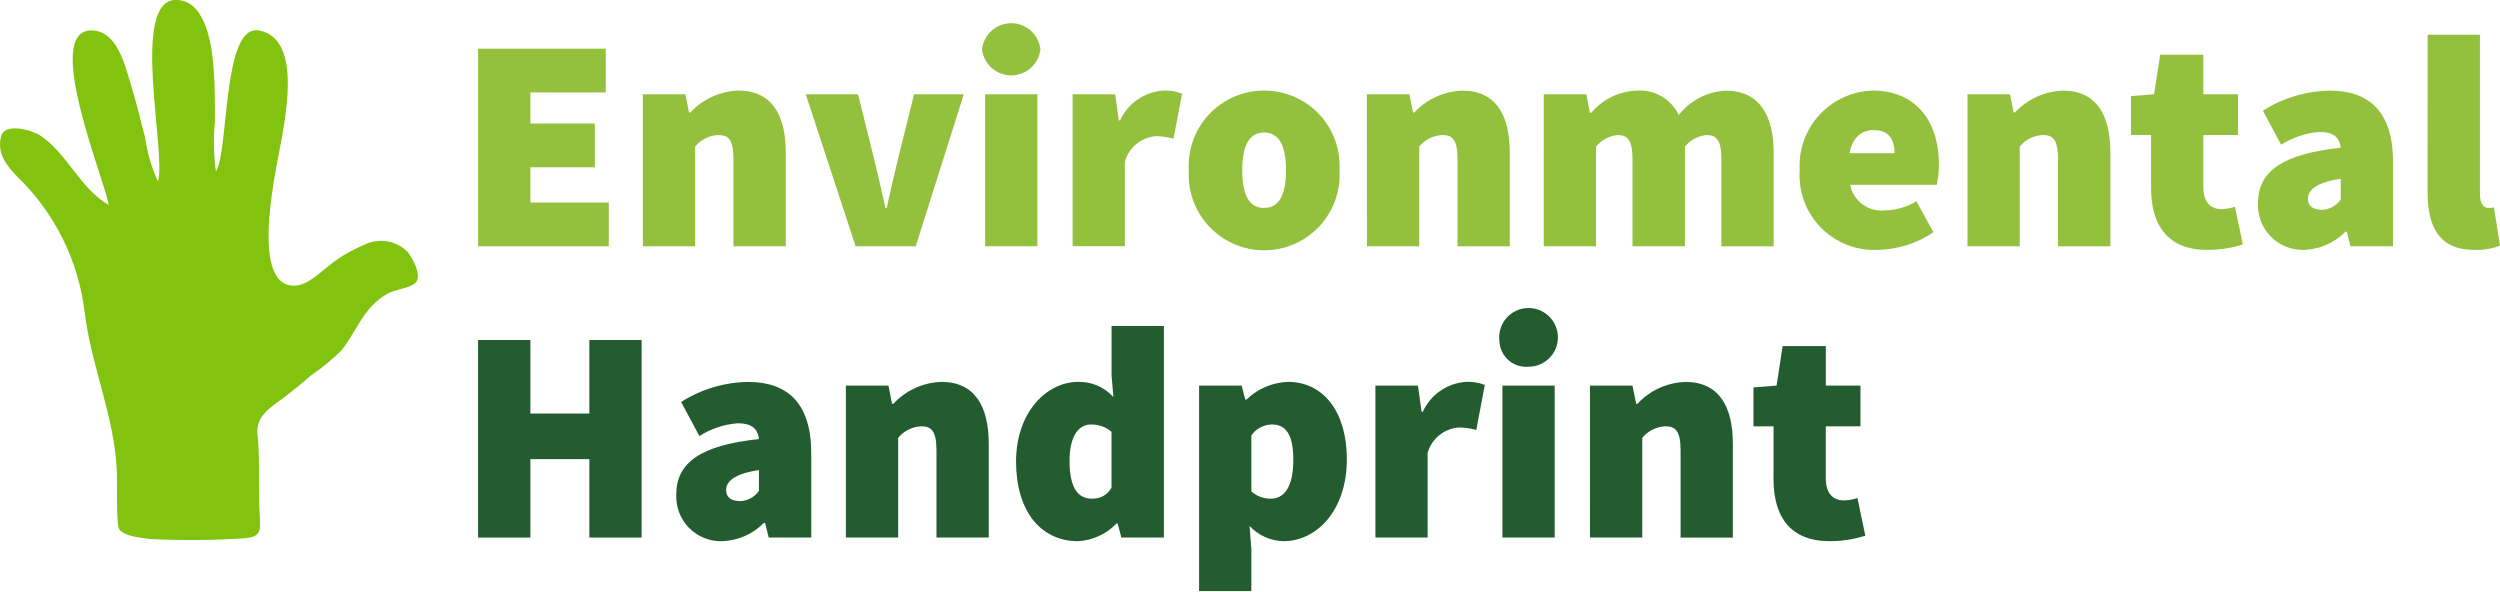
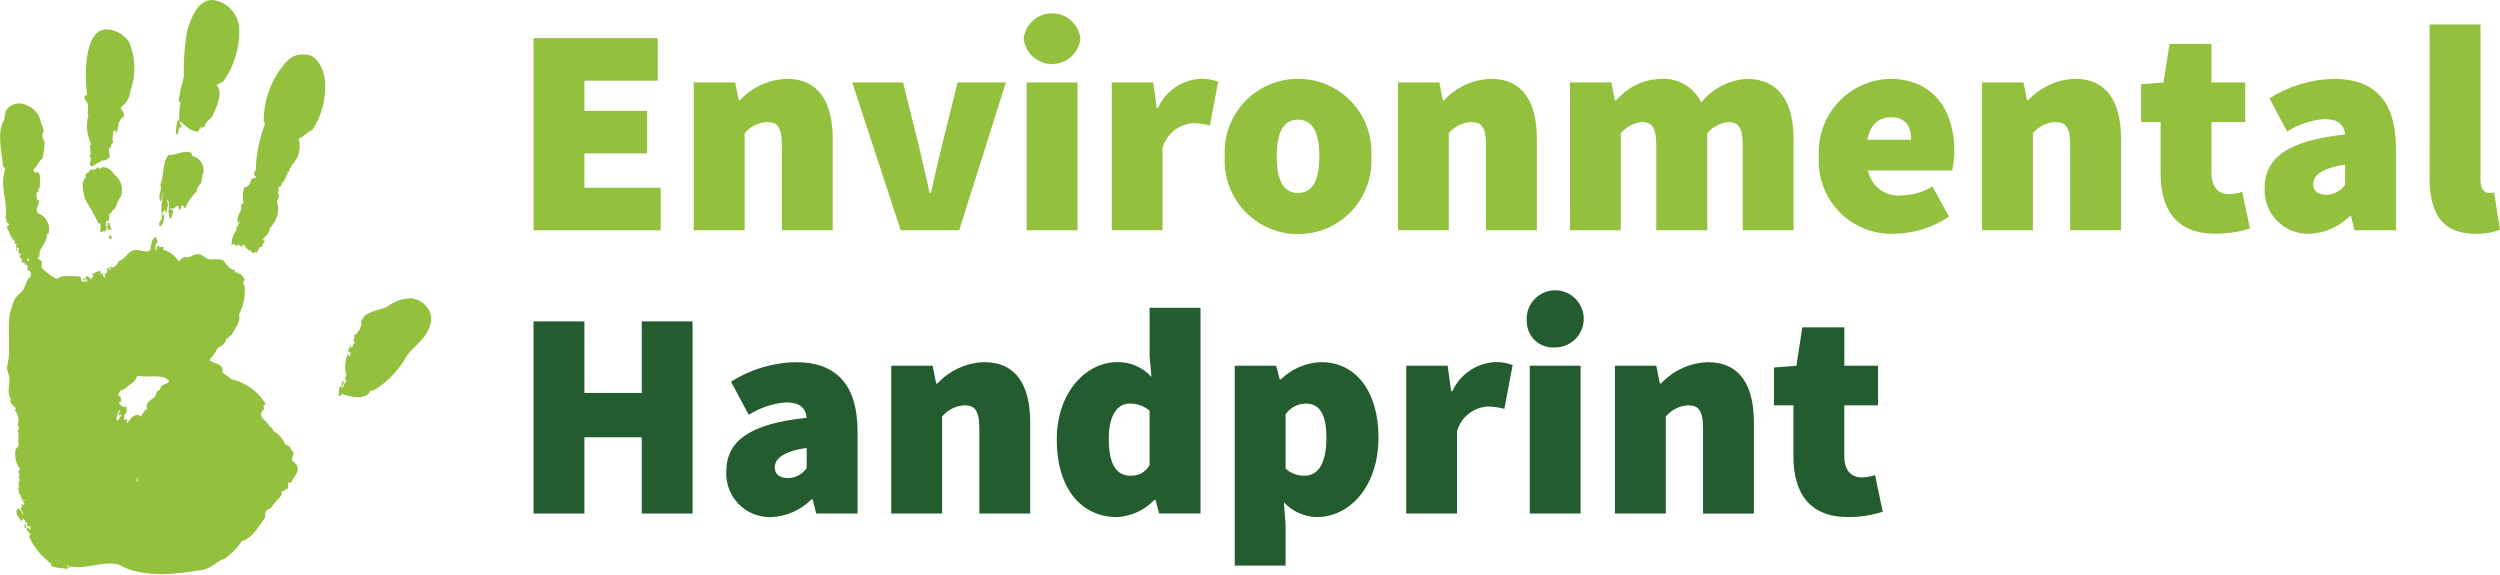
- <svg xmlns="http://www.w3.org/2000/svg" id="Layer_1" data-name="Layer 1" width="197.396" height="46.67" viewBox="0 0 197.396 46.67">
+ <svg xmlns="http://www.w3.org/2000/svg" id="Layer_1" data-name="Layer 1" width="202.962" height="46.625" viewBox="0 0 202.962 46.625">
  <defs>
-     <style>.cls-1{fill:#82c30f;}.cls-2{fill:#93c13e;}.cls-3{fill:#235d2f;}</style>
+     <style>.cls-1{fill:none;}.cls-2,.cls-5{fill:#93c13e;}.cls-3{fill:#235d2f;}.cls-4{clip-path:url(#clip-path);}.cls-5{fill-rule:evenodd;}</style>
+     <clipPath id="clip-path" transform="translate(-8.835 -2)">
+       <rect class="cls-1" x="-2" width="50" height="50" />
+     </clipPath>
  </defs>
-   <path class="cls-1" d="M3.783,17.213A17.832,17.832,0,0,1,9.087,27.9c.51,4.246,2.323,8.139,2.533,12.442.05,1.02-.059,4.334.194,4.7.391.567,1.785.673,2.4.765a63.676,63.676,0,0,0,7.4-.053c1.31-.1,1.387-.456,1.3-1.716-.143-2.157.042-4.349-.183-6.495-.16-1.523,1.155-2.185,2.248-3.028.683-.527,1.343-1.072,1.994-1.637a17.117,17.117,0,0,0,2.387-1.958c1.226-1.56,1.718-3.332,3.524-4.419.679-.409,1.59-.431,2.219-.836.746-.48-.121-2.053-.525-2.536a2.957,2.957,0,0,0-3.464-.529,10.989,10.989,0,0,0-2.706,1.6c-.769.59-1.75,1.611-2.8,1.606-3.683-.016-1.208-10.034-.924-11.824.331-2.081,1.431-7.746-1.851-8.329-2.885-.513-2.343,9.479-3.382,11.138a16.326,16.326,0,0,1-.081-3.919c0-1.4.01-2.809-.1-4.21-.129-1.687-.566-5.411-2.962-5.421-3.673-.017-.737,12.186-1.436,14.327a11.881,11.881,0,0,1-1-3.4c-.381-1.453-.726-2.916-1.17-4.351C12.237,8.3,11.625,5.66,9.617,5.651,5.7,5.634,10.791,17.732,10.978,19.425c-2.272-1.3-3.283-4.105-5.437-5.5-.619-.4-2.752-1.027-3.052.081-.355,1.317.417,2.328,1.294,3.206" transform="translate(-2.401 -3.248)" />
-   <path class="cls-2" d="M40.15,7.092H50.231v3.456H44.279V13h5.088v3.456H44.279v2.784h6.192v3.456H40.15Z" transform="translate(-2.401 -3.248)" />
-   <path class="cls-2" d="M53.159,10.692h3.36l.288,1.44h.1A5.421,5.421,0,0,1,60.7,10.4c2.64,0,3.744,1.92,3.744,4.9v7.392H60.312V15.829c0-1.537-.385-1.92-1.2-1.92a2.5,2.5,0,0,0-1.824.912v7.872H53.159Z" transform="translate(-2.401 -3.248)" />
-   <path class="cls-2" d="M66.022,10.692H70.15l1.3,5.233q.432,1.8.865,3.744h.095q.432-1.944.865-3.744l1.3-5.233H78.5l-3.793,12H69.958Z" transform="translate(-2.401 -3.248)" />
-   <path class="cls-2" d="M79.942,7.14a2.319,2.319,0,0,1,4.609,0,2.319,2.319,0,0,1-4.609,0Zm.24,3.552h4.129v12H80.182Z" transform="translate(-2.401 -3.248)" />
-   <path class="cls-2" d="M87.094,10.692h3.36l.288,2.064h.1A4.027,4.027,0,0,1,94.247,10.4a3.545,3.545,0,0,1,1.487.241L95.062,14.2A5.656,5.656,0,0,0,93.718,14a2.758,2.758,0,0,0-2.5,2.017v6.672H87.094Z" transform="translate(-2.401 -3.248)" />
-   <path class="cls-2" d="M102.214,10.4a5.945,5.945,0,0,1,5.953,6.289,5.961,5.961,0,1,1-11.9,0A5.944,5.944,0,0,1,102.214,10.4Zm0,9.265c1.248,0,1.728-1.152,1.728-2.976s-.48-2.976-1.728-2.976-1.728,1.152-1.728,2.976S100.966,19.669,102.214,19.669Z" transform="translate(-2.401 -3.248)" />
-   <path class="cls-2" d="M110.326,10.692h3.36l.288,1.44h.1a5.421,5.421,0,0,1,3.792-1.728c2.641,0,3.744,1.92,3.744,4.9v7.392h-4.127V15.829c0-1.537-.384-1.92-1.2-1.92a2.5,2.5,0,0,0-1.824.912v7.872h-4.128Z" transform="translate(-2.401 -3.248)" />
-   <path class="cls-2" d="M124.294,10.692h3.359l.288,1.464h.1a4.912,4.912,0,0,1,3.6-1.752,3.393,3.393,0,0,1,3.312,1.92,5.072,5.072,0,0,1,3.7-1.92c2.641,0,3.793,1.92,3.793,4.9v7.392h-4.128V15.829c0-1.537-.384-1.92-1.2-1.92a2.564,2.564,0,0,0-1.679.912v7.872H131.3V15.829c0-1.537-.384-1.92-1.2-1.92a2.564,2.564,0,0,0-1.68.912v7.872h-4.128Z" transform="translate(-2.401 -3.248)" />
-   <path class="cls-2" d="M150.262,10.4c3.552,0,5.232,2.593,5.232,5.809a7.479,7.479,0,0,1-.168,1.632h-6.841a2.519,2.519,0,0,0,2.786,2.016,4.932,4.932,0,0,0,2.448-.72l1.343,2.448a8.082,8.082,0,0,1-4.368,1.392,5.894,5.894,0,0,1-6.192-6.288A5.942,5.942,0,0,1,150.262,10.4Zm1.728,4.945c0-1.008-.384-1.825-1.632-1.825-.912,0-1.68.505-1.92,1.825Z" transform="translate(-2.401 -3.248)" />
-   <path class="cls-2" d="M157.75,10.692h3.359l.288,1.44h.1a5.421,5.421,0,0,1,3.792-1.728c2.641,0,3.744,1.92,3.744,4.9v7.392H164.9V15.829c0-1.537-.383-1.92-1.2-1.92a2.5,2.5,0,0,0-1.824.912v7.872H157.75Z" transform="translate(-2.401 -3.248)" />
-   <path class="cls-2" d="M172.244,13.909H170.66V10.836l1.824-.144.481-3.12h3.408v3.12h2.736v3.217h-2.736v4.1c0,1.32.672,1.752,1.439,1.752a3.452,3.452,0,0,0,1.057-.192l.624,2.977a9.1,9.1,0,0,1-2.832.431c-3.121,0-4.417-1.967-4.417-4.9Z" transform="translate(-2.401 -3.248)" />
-   <path class="cls-2" d="M187.222,14.917c-.1-.864-.624-1.249-1.681-1.249a6.534,6.534,0,0,0-3.024,1.009l-1.44-2.689a10.114,10.114,0,0,1,5.28-1.584c3.121,0,4.993,1.68,4.993,5.617v6.672h-3.361l-.288-1.152h-.1a4.865,4.865,0,0,1-3.312,1.44,3.529,3.529,0,0,1-3.6-3.7C180.692,16.789,182.613,15.4,187.222,14.917Zm-1.489,4.9A1.894,1.894,0,0,0,187.222,19V17.365c-1.969.288-2.593.912-2.593,1.584C184.629,19.5,185.013,19.813,185.733,19.813Z" transform="translate(-2.401 -3.248)" />
-   <path class="cls-2" d="M194.085,5.988h4.128V18.613c0,.816.384,1.056.672,1.056a1.481,1.481,0,0,0,.432-.048l.48,3.025a5.128,5.128,0,0,1-2.016.335c-2.785,0-3.7-1.824-3.7-4.512Z" transform="translate(-2.401 -3.248)" />
-   <path class="cls-3" d="M40.15,30.092h4.129V35.9h4.656V30.092h4.128v15.6H48.935V39.5H44.279v6.192H40.15Z" transform="translate(-2.401 -3.248)" />
-   <path class="cls-3" d="M62.327,37.917c-.1-.864-.624-1.248-1.681-1.248a6.546,6.546,0,0,0-3.024,1.008l-1.44-2.689a10.114,10.114,0,0,1,5.28-1.584c3.121,0,4.993,1.68,4.993,5.617v6.672H63.1l-.288-1.152h-.1a4.871,4.871,0,0,1-3.313,1.44,3.528,3.528,0,0,1-3.6-3.7C55.8,39.789,57.718,38.4,62.327,37.917Zm-1.489,4.9A1.888,1.888,0,0,0,62.327,42V40.365c-1.969.288-2.593.912-2.593,1.584C59.734,42.5,60.119,42.813,60.838,42.813Z" transform="translate(-2.401 -3.248)" />
-   <path class="cls-3" d="M69.19,33.692h3.36l.288,1.441h.1A5.426,5.426,0,0,1,76.727,33.4c2.64,0,3.744,1.92,3.744,4.9v7.392H76.343V38.829c0-1.536-.385-1.921-1.2-1.921a2.5,2.5,0,0,0-1.825.912v7.873H69.19Z" transform="translate(-2.401 -3.248)" />
-   <path class="cls-3" d="M87.526,33.4a3.608,3.608,0,0,1,2.785,1.2l-.144-1.728V28.988H94.3v16.7h-3.36l-.289-1.1h-.1a4.544,4.544,0,0,1-3.024,1.392c-2.976,0-4.9-2.4-4.9-6.289C82.63,35.757,85.078,33.4,87.526,33.4Zm1.1,9.217a1.647,1.647,0,0,0,1.537-.864V37.341a2.431,2.431,0,0,0-1.633-.576c-.864,0-1.68.767-1.68,2.88C86.854,41.805,87.526,42.621,88.63,42.621Z" transform="translate(-2.401 -3.248)" />
-   <path class="cls-3" d="M101.206,46.605v3.313H97.078V33.692h3.36l.288,1.1h.1a4.967,4.967,0,0,1,3.264-1.393c2.833,0,4.656,2.4,4.656,6.1,0,4.128-2.447,6.48-4.992,6.48a3.758,3.758,0,0,1-2.688-1.2Zm1.536-3.984c.96,0,1.777-.767,1.777-3.072,0-1.968-.577-2.784-1.681-2.784a2.006,2.006,0,0,0-1.632.864v4.416A2.2,2.2,0,0,0,102.742,42.621Z" transform="translate(-2.401 -3.248)" />
-   <path class="cls-3" d="M111,33.692h3.359l.289,2.065h.1A4.024,4.024,0,0,1,118.15,33.4a3.549,3.549,0,0,1,1.489.241l-.673,3.551a5.719,5.719,0,0,0-1.344-.191,2.755,2.755,0,0,0-2.5,2.016v6.672H111Z" transform="translate(-2.401 -3.248)" />
-   <path class="cls-3" d="M120.789,30.14a2.318,2.318,0,1,1,2.3,2.064A2.114,2.114,0,0,1,120.789,30.14Zm.24,3.552h4.128v12h-4.128Z" transform="translate(-2.401 -3.248)" />
-   <path class="cls-3" d="M127.941,33.692h3.36l.288,1.441h.1a5.422,5.422,0,0,1,3.792-1.729c2.64,0,3.744,1.92,3.744,4.9v7.392h-4.128V38.829c0-1.536-.384-1.921-1.2-1.921a2.5,2.5,0,0,0-1.825.912v7.873h-4.128Z" transform="translate(-2.401 -3.248)" />
-   <path class="cls-3" d="M142.437,36.908h-1.584V33.836l1.824-.144.48-3.12h3.408v3.12H149.3v3.216h-2.737v4.1c0,1.32.672,1.752,1.44,1.752a3.458,3.458,0,0,0,1.057-.192l.624,2.977a9.1,9.1,0,0,1-2.832.431c-3.122,0-4.417-1.967-4.417-4.9Z" transform="translate(-2.401 -3.248)" />
+   <path class="cls-2" d="M52.15,5.092H62.231V8.548H56.279V11h5.088v3.456H56.279v2.784h6.192v3.456H52.15Z" transform="translate(-8.835 -2)" />
+   <path class="cls-2" d="M65.159,8.692h3.36l.288,1.44h.1A5.421,5.421,0,0,1,72.695,8.4c2.64,0,3.744,1.92,3.744,4.9v7.392H72.312V13.829c0-1.537-.385-1.92-1.2-1.92a2.5,2.5,0,0,0-1.824.912v7.872H65.159Z" transform="translate(-8.835 -2)" />
+   <path class="cls-2" d="M78.022,8.692H82.15l1.3,5.233q.432,1.8.865,3.744h.095q.432-1.944.865-3.744l1.3-5.233H90.5l-3.793,12H81.958Z" transform="translate(-8.835 -2)" />
+   <path class="cls-2" d="M91.942,5.14a2.319,2.319,0,0,1,4.609,0,2.319,2.319,0,0,1-4.609,0Zm.24,3.552h4.129v12H92.182Z" transform="translate(-8.835 -2)" />
+   <path class="cls-2" d="M99.094,8.692h3.36l.288,2.064h.1A4.027,4.027,0,0,1,106.247,8.4a3.545,3.545,0,0,1,1.487.241l-.672,3.552A5.656,5.656,0,0,0,105.718,12a2.758,2.758,0,0,0-2.5,2.017v6.672H99.094Z" transform="translate(-8.835 -2)" />
+   <path class="cls-2" d="M114.214,8.4a5.945,5.945,0,0,1,5.953,6.289,5.961,5.961,0,1,1-11.9,0A5.944,5.944,0,0,1,114.214,8.4Zm0,9.265c1.248,0,1.728-1.152,1.728-2.976s-.48-2.976-1.728-2.976-1.728,1.152-1.728,2.976S112.966,17.669,114.214,17.669Z" transform="translate(-8.835 -2)" />
+   <path class="cls-2" d="M122.326,8.692h3.36l.288,1.44h.1A5.421,5.421,0,0,1,129.862,8.4c2.641,0,3.744,1.92,3.744,4.9v7.392h-4.127V13.829c0-1.537-.384-1.92-1.2-1.92a2.5,2.5,0,0,0-1.824.912v7.872h-4.128Z" transform="translate(-8.835 -2)" />
+   <path class="cls-2" d="M136.294,8.692h3.359l.288,1.464h.1a4.912,4.912,0,0,1,3.6-1.752,3.393,3.393,0,0,1,3.312,1.92,5.072,5.072,0,0,1,3.7-1.92c2.641,0,3.793,1.92,3.793,4.9v7.392h-4.128V13.829c0-1.537-.384-1.92-1.2-1.92a2.564,2.564,0,0,0-1.679.912v7.872H143.3V13.829c0-1.537-.384-1.92-1.2-1.92a2.564,2.564,0,0,0-1.68.912v7.872h-4.128Z" transform="translate(-8.835 -2)" />
+   <path class="cls-2" d="M162.262,8.4c3.552,0,5.232,2.593,5.232,5.809a7.479,7.479,0,0,1-.168,1.632h-6.841a2.519,2.519,0,0,0,2.786,2.016,4.932,4.932,0,0,0,2.448-.72l1.343,2.448a8.082,8.082,0,0,1-4.368,1.392,5.894,5.894,0,0,1-6.192-6.288A5.942,5.942,0,0,1,162.262,8.4Zm1.728,4.945c0-1.008-.384-1.825-1.632-1.825-.912,0-1.68.505-1.92,1.825Z" transform="translate(-8.835 -2)" />
+   <path class="cls-2" d="M169.75,8.692h3.359l.288,1.44h.1A5.421,5.421,0,0,1,177.286,8.4c2.641,0,3.744,1.92,3.744,4.9v7.392H176.9V13.829c0-1.537-.383-1.92-1.2-1.92a2.5,2.5,0,0,0-1.824.912v7.872H169.75Z" transform="translate(-8.835 -2)" />
+   <path class="cls-2" d="M184.244,11.909H182.66V8.836l1.824-.144.481-3.12h3.408v3.12h2.736v3.217h-2.736v4.1c0,1.32.672,1.752,1.439,1.752a3.452,3.452,0,0,0,1.057-.192l.624,2.977a9.1,9.1,0,0,1-2.832.431c-3.121,0-4.417-1.967-4.417-4.9Z" transform="translate(-8.835 -2)" />
+   <path class="cls-2" d="M199.222,12.917c-.1-.864-.624-1.249-1.681-1.249a6.534,6.534,0,0,0-3.024,1.009l-1.44-2.689a10.114,10.114,0,0,1,5.28-1.584c3.121,0,4.993,1.68,4.993,5.617v6.672h-3.361l-.288-1.152h-.1a4.865,4.865,0,0,1-3.312,1.44,3.529,3.529,0,0,1-3.6-3.7C192.692,14.789,194.613,13.4,199.222,12.917Zm-1.489,4.9A1.894,1.894,0,0,0,199.222,17V15.365c-1.969.288-2.593.912-2.593,1.584C196.629,17.5,197.013,17.813,197.733,17.813Z" transform="translate(-8.835 -2)" />
+   <path class="cls-2" d="M206.085,3.988h4.128V16.613c0,.816.384,1.056.672,1.056a1.481,1.481,0,0,0,.432-.048l.48,3.025a5.128,5.128,0,0,1-2.016.335c-2.785,0-3.7-1.824-3.7-4.512Z" transform="translate(-8.835 -2)" />
+   <path class="cls-3" d="M52.15,28.092h4.129V33.9h4.656V28.092h4.128v15.6H60.935V37.5H56.279v6.192H52.15Z" transform="translate(-8.835 -2)" />
+   <path class="cls-3" d="M74.327,35.917c-.1-.864-.624-1.248-1.681-1.248a6.546,6.546,0,0,0-3.024,1.008l-1.44-2.689a10.114,10.114,0,0,1,5.28-1.584c3.121,0,4.993,1.68,4.993,5.617v6.672H75.1l-.288-1.152h-.1a4.871,4.871,0,0,1-3.313,1.44,3.528,3.528,0,0,1-3.6-3.7C67.8,37.789,69.718,36.4,74.327,35.917Zm-1.489,4.9A1.888,1.888,0,0,0,74.327,40V38.365c-1.969.288-2.593.912-2.593,1.584C71.734,40.5,72.119,40.813,72.838,40.813Z" transform="translate(-8.835 -2)" />
+   <path class="cls-3" d="M81.19,31.692h3.36l.288,1.441h.1A5.426,5.426,0,0,1,88.727,31.4c2.64,0,3.744,1.92,3.744,4.9v7.392H88.343V36.829c0-1.536-.385-1.921-1.2-1.921a2.5,2.5,0,0,0-1.825.912v7.873H81.19Z" transform="translate(-8.835 -2)" />
+   <path class="cls-3" d="M99.526,31.4a3.608,3.608,0,0,1,2.785,1.2l-.144-1.728V26.988H106.3v16.7h-3.36l-.289-1.1h-.1a4.544,4.544,0,0,1-3.024,1.392c-2.976,0-4.9-2.4-4.9-6.289C94.63,33.757,97.078,31.4,99.526,31.4Zm1.1,9.217a1.647,1.647,0,0,0,1.537-.864V35.341a2.431,2.431,0,0,0-1.633-.576c-.864,0-1.68.767-1.68,2.88C98.854,39.805,99.526,40.621,100.63,40.621Z" transform="translate(-8.835 -2)" />
+   <path class="cls-3" d="M113.206,44.605v3.313h-4.128V31.692h3.36l.288,1.1h.1a4.967,4.967,0,0,1,3.264-1.393c2.833,0,4.656,2.4,4.656,6.1,0,4.128-2.447,6.48-4.992,6.48a3.758,3.758,0,0,1-2.688-1.2Zm1.536-3.984c.96,0,1.777-.767,1.777-3.072,0-1.968-.577-2.784-1.681-2.784a2.006,2.006,0,0,0-1.632.864v4.416A2.2,2.2,0,0,0,114.742,40.621Z" transform="translate(-8.835 -2)" />
+   <path class="cls-3" d="M123,31.692h3.359l.289,2.065h.1A4.024,4.024,0,0,1,130.15,31.4a3.549,3.549,0,0,1,1.489.241l-.673,3.551a5.719,5.719,0,0,0-1.344-.191,2.755,2.755,0,0,0-2.5,2.016v6.672H123Z" transform="translate(-8.835 -2)" />
+   <path class="cls-3" d="M132.789,28.14a2.318,2.318,0,1,1,2.3,2.064A2.114,2.114,0,0,1,132.789,28.14Zm.24,3.552h4.128v12h-4.128Z" transform="translate(-8.835 -2)" />
+   <path class="cls-3" d="M139.941,31.692h3.36l.288,1.441h.1a5.422,5.422,0,0,1,3.792-1.729c2.64,0,3.744,1.92,3.744,4.9v7.392h-4.128V36.829c0-1.536-.384-1.921-1.2-1.921a2.5,2.5,0,0,0-1.825.912v7.873h-4.128Z" transform="translate(-8.835 -2)" />
+   <path class="cls-3" d="M154.437,34.908h-1.584V31.836l1.824-.144.48-3.12h3.408v3.12H161.3v3.216h-2.737v4.1c0,1.32.672,1.752,1.44,1.752a3.458,3.458,0,0,0,1.057-.192l.624,2.977a9.1,9.1,0,0,1-2.832.431c-3.122,0-4.417-1.967-4.417-4.9Z" transform="translate(-8.835 -2)" />
+   <g class="cls-4">
+     <g class="cls-4">
+       <path class="cls-5" d="M15.964,11.028c.176.047.131.158.089.3-.129-.023-.092-.176-.089-.3" transform="translate(-8.835 -2)" />
+       <path class="cls-5" d="M17.677,21.1c.142.044.263.023.218.277-.074-.014-.093.04-.17.022a.677.677,0,0,1-.048-.3" transform="translate(-8.835 -2)" />
+       <path class="cls-5" d="M36.539,33.15c.1-.053.088-.077.066-.2.088-.007.106.041.16.061-.025.095-.084.147-.076.283-.136.02-.072-.117-.15-.143" transform="translate(-8.835 -2)" />
+       <path class="cls-5" d="M11.418,43.918a.229.229,0,0,0-.061.16l-.124-.015c0-.049.018-.072.051-.077-.021-.045-.089-.054-.067-.134.109-.089.069.071.2.066" transform="translate(-8.835 -2)" />
+       <path class="cls-5" d="M11.621,44.319l-.165-.02c-.039-.044.006-.153-.108-.139.025-.062.133-.019.1-.154.04.006.025.054.031.087.031.087.174.087.14.226" transform="translate(-8.835 -2)" />
+       <path class="cls-5" d="M10.835,44.6c0-.036.021-.037.046-.036l.083.01c-.109.124.063.192-.035.288-.218.02-.03-.252-.094-.262" transform="translate(-8.835 -2)" />
+       <path class="cls-5" d="M15.972,10.611c.127-.3-.654-.7-.056-.926-.215-1.321-.3-5.157,1.474-5.3a2.279,2.279,0,0,1,1.925,1.026A5.516,5.516,0,0,1,19.42,9.4a1.832,1.832,0,0,1-.786,1.327c.075.313.331.366.25.7-.033.132-.215.177-.287.3-.207.353-.167.8-.289,1.011-.119.138-.053-.179-.145-.185-.1.057-.019.223-.18.1.119.319-.12.607.061.885-.187.136-.181.228-.229.516-.091.008-.072-.069-.068-.134-.176.228.018.572-.022.875-.185.159-.426.291-.611.219-.107.183-.569.275-.77.492-.125-.013-.15-.106-.232-.153.026-.266.249-.484-.008-.628.165-.262.039-.671.026-.916a.115.115,0,0,1,.134-.068,3.319,3.319,0,0,1-.258-2.371" transform="translate(-8.835 -2)" />
+       <path class="cls-5" d="M32.3,15.586c.171.085-.038.47-.127.361-.117.025.1.09.016.212-.076-.041-.157.223-.168.355a.2.2,0,0,0-.119-.056c.227.243-.359.335-.2.645-.127-.02-.133.114-.3.048.119.1.048.411-.018.5a.516.516,0,0,1-.08.658,2.1,2.1,0,0,1-.556,2.191c0,.413-.377.713-.618.97.046.158.073-.089.169-.022.084.168-.17.313-.2.6-.1-.028-.1.065-.21.017-.027.2-.173.255-.184.48-.14-.175-.221-.006-.293.006-.081-.086-.266-.09-.217-.277-.086-.03-.086.049-.1.114a3.714,3.714,0,0,1-.481-.518c-.119-.056-.084.083-.1.155a.34.34,0,0,1-.274-.159c-.107-.025-.116.074-.143.15-.059-.159-.038-.092-.2-.066.085-.236-.161-.006-.1-.179-.077.029-.093.135-.148.191a1.862,1.862,0,0,1,.411-1.33c-.113-.023-.021-.041-.012-.252a.2.2,0,0,0,.119.056c-.162-.252.108-.135.137-.443-.091-.005-.1.093-.107.2a.807.807,0,0,1,0-.711c.109-.333.315-.353.181-.813.006.021.063-.018.046-.037,0-.127.159-.052.185-.145a2.212,2.212,0,0,1,.071-1.286c.352-.028.479-.34.584-.683.132-.037.252-.091.391-.12a.635.635,0,0,1-.213-.318c.026-.126.112-.175.159-.273a11.091,11.091,0,0,1,.739-3.715.777.777,0,0,0-.093-.262,7.3,7.3,0,0,1,1.242-4.071c.6-.792,1.067-1.526,2.372-1.3.749.129,1.332,1.239,1.364,2.213a6.415,6.415,0,0,1-1.007,3.849c-.069.076-.253.11-.359.207a3.058,3.058,0,0,1-.775.535,2.165,2.165,0,0,1-.6,2.185.112.112,0,0,1-.019.164c-.09.06-.052-.009-.165-.02" transform="translate(-8.835 -2)" />
+       <path class="cls-5" d="M10.307,38.226c.17-.115-.114-.465.074-.618-.169-.093.066-.556-.136-.6.1-.1.224-.433.013-.458a1.225,1.225,0,0,0-.227-1.239c-.011-.095.086-.05.1-.114-.1-.15-.106-.231-.31-.2a.114.114,0,0,1,.133-.068c-.161-.109-.394-.279-.229-.529-.36-.453-.1-1.1-.131-1.688-.023-.405-.269-.676-.164-1.065.353-1.308-.091-3.157.288-4.479a4.95,4.95,0,0,1,.316-.882c.166-.318.526-.49.727-.832s.2-.783.582-1.016a.34.34,0,0,1,.034-.288c-.049-.09-.173.044-.1-.18l-.247-.03c.08-.2.107-.521-.2-.441.079-.174-.021-.207-.227-.2.012-.047,0-.075-.032-.088-.015-.114.1-.069.139-.108-.179.019-.149-.226-.341-.292.017-.106.168-.04.184-.145-.028-.193-.128.057-.2-.066.086-.154-.157-.365.045-.371a.208.208,0,0,0-.109-.138c-.186-.036.065.3-.158.273.115-.111-.062-.416.065-.535-.074-.079-.053,0-.165-.021.135-.325-.356-.316-.106-.514-.021-.126-.073.089-.169.022a4.283,4.283,0,0,0-.359-.838c.007-.149.142-.135.158-.273-.016-.112-.184-.105-.227-.2.129-.106-.014-.209-.048-.3.219-1.478-.515-2.451-.018-4.015a1.951,1.951,0,0,0-.186-.189c-.073-1.122-.561-2.78.122-3.789-.069-.173.1-.4.079-.659a1.278,1.278,0,0,1,1.732-.5,1.753,1.753,0,0,1,1.107,1.219c.053.252.189.505.277.828-.106.209-.189.61,0,.71a.113.113,0,0,1-.1.114c0,.107.077-.048.164.02a6.887,6.887,0,0,1-.173,1.442c-.28.11-.422.66-.732.873a.345.345,0,0,0,.176.272c.067-.01.051-.125.175-.062.343.265.094.924.175,1.316-.021.056-.073-.005-.077-.051-.133.072.029.224-.045.371-.068,0-.066-.047-.118-.056-.115.3.054.578,0,.71.021.126.073-.088.17-.021.037.373-.388.732-.088,1.076a1.366,1.366,0,0,1,.841,1.69c-.039.07-.075,0-.123-.015.033.875-.789,1.174-.558,1.855-.154.047-.008-.142-.109-.138-.027.073.05.25-.122.32.109-.055.266.086.392.214-.057.208.034.322-.054.453a5.183,5.183,0,0,0,1.105.886c.242.113.363-.1.561-.142a10.6,10.6,0,0,1,1.5.014.614.614,0,0,1,.075.427c.169-.064.17-.047.283.076-.086-.169.094-.137.175-.063-.016-.076.141-.156.024-.206-.063.011.01.055-.014.124-.078-.027-.014-.164-.15-.144-.064.011.01.055-.015.124a.271.271,0,0,0-.2-.066c.069-.071.241-.155.3-.089-.129-.256-.058-.018.071-.242a.684.684,0,0,1,.3.287,1.793,1.793,0,0,1,.194-.228c.067-.127-.129-.047-.062-.174a1.839,1.839,0,0,1,.621-.3c.079.05.07.169.048.3.149.079.03-.184.18-.1,0,.2-.006.278.207.359.052-.128-.048-.136-.1-.18.142-.064.025-.21.236-.222-.019-.1.113-.312-.047-.3.129-.152.224,0,.365.086,0-.1,0-.2-.145-.185.015-.113.207-.075.253-.011a.835.835,0,0,0,.522-.522c.693-.193.726-1.1,1.736-.878.262.056.55.2.839-.025.05-.507.11-1,.5-1.067-.028.309.045.31.146.519-.057.122-.057-.1-.113-.1a.8.8,0,0,0-.054.788c-.057-.171.116-.372.055-.453-.02-.041.25,0,.2.107.185-.036.171-.138.335,0,0,.075-.061.081-.061.16a2.257,2.257,0,0,1,1.3.993,1.04,1.04,0,0,1,.508-.4c.436.208.629-.348,1.234-.186.213.057.389.3.625.367.386.116.895-.077,1.241.108.278.329.493.794.95.783.02.121-.071.1-.065.2.126.036.174-.031.22-.1.085.021-.01.182.058.215.238-.123.452.248.573.446-.079.154-.215.4-.013.458a4.285,4.285,0,0,1-.458,2.411c.2.588-.424,1.22-.574,1.644-.2.05-.256.276-.457.322-.079.421-.372.57-.671.713a4.071,4.071,0,0,1-.7,1c.265.322,1.191.215,1.054.963.161.258.527.357.723.588a4.414,4.414,0,0,1,2.773,1.964c.017.164-.118.135-.153.232.008.081.076.115.057.216-.655.705.168.843.418,1.388.055.157.338.133.29.37a2.489,2.489,0,0,1,1.03,1.169c.466.019.374.478.677.624a1.624,1.624,0,0,0-.157.609c.179.233.44.332.466.641.041.471-.377.779-.514,1.15-.135-.014-.172.1-.34.043.15.1.055.223.069.468-.2.067-.318.228-.534.27-.012.1.057.13.012.252-.288.409-.657.715-.932,1.142-.3,0-.434.232-.424.743-.556.7-.967,1.588-1.855,1.866a6.306,6.306,0,0,1-1.429,1.458c-.1-.018-.135.049-.216.058-.482.225-.954.768-1.69.841a21.749,21.749,0,0,1-3.133.334,9.3,9.3,0,0,1-1.941-.192,5.347,5.347,0,0,1-1.681-.621c-1.2-.2-2.189.248-3.2.241-.354,0-.644-.16-.9.143-.5-.1-1.028-.054-1.345-.287-.009-.006.064-.058.051-.077-.132-.2-.481-.412-.714-.671a4.936,4.936,0,0,1-1.1-1.637.207.207,0,0,1,.139-.109c-.086-.2-.615-.5-.137-.6-.128.112.081.184.135.267-.068-.135-.031-.122,0-.334-.089.014-.265-.084-.294.006a.507.507,0,0,1,.03-.247.672.672,0,0,1-.285-.411c-.061.082-.17.1-.2.228-.181-.249-.614-.637-.293-1.038.274.095.279.4.476.558a2.11,2.11,0,0,0-.27-.534c.046-.1.242-.223.035-.288.057-.2.3.128.308-.13-.05-.03-.2-.036-.026-.129-.025-.047-.123-.02-.2-.107.036-.085.258-.008.288.035-.05-.176-.232-.144-.366-.086.123-.047-.064-.2.1-.155-.034-.149-.111-.09-.191-.148.031-.039.1-.032.1-.114-.337-.084-.126-.7-.206-1.07l.124.015c0-.049-.071-.044-.119-.056.019-.071.083-.085.175-.062-.126-.038-.1-.2-.176-.272a.224.224,0,0,1,.184-.145c-.128.077-.316-.45-.027-.463a2,2,0,0,1-.389-1.636m1.048-15.3a.2.2,0,0,1,.056-.118c-.054-.02-.071-.068-.16-.061-.024.106-.006.179.1.179m8.828,9.3c-.142.579-.66.68-.962,1.055-.277.091-.551.186-.574.6.394,0,.057.4.321.457a.214.214,0,0,0-.267.135c.154.159.267.338.593.281a.606.606,0,0,1-.213.726c.114.118.013.172.043.34.123.046.093-.1.216-.058.112.107-.112.262.047.3.218-.314.662-.923,1.105-.494.119-.26.238-.521.491-.61-.181-.663.388-.695.675-1.089.079-.109.054-.268.127-.361.054-.069.169-.068.225-.14.076-.1.072-.24.164-.315.2-.166.52-.143.59-.388-.577-.661-1.836-.2-2.581-.437M18.27,35.966c.055.056.045.164.1.221a1.964,1.964,0,0,0,.312-.506c-.082-.121-.123.1-.206-.025-.056-.2.2-.242.086-.365-.211.171-.162.389-.29.675m1.758,5.186c-.048-.154,0-.3-.038-.381-.077.079-.09.347.038.381m-5.544,6.814c-.073,0-.192-.141-.247-.03.087.061.167.141.247.03" transform="translate(-8.835 -2)" />
+       <path class="cls-5" d="M22.375,18.529c.011.063.055-.01.124.015-.126.3-.055.433-.177.773-.051-.117-.041-.281-.135-.268s.047.118-.061.161c-.063-.023.045-.069-.031-.088-.111.033-.022.321-.127.361.127.052.136-.048.179-.1.072.22-.049.927-.33,1.006-.153-.17,0-.505.152-.568a6.985,6.985,0,0,1,.144-2.239c-.114.234-.12.607-.263.8a1.21,1.21,0,0,1,.077-.994c-.136.031.055-.221-.084-.344.344-.766.123-1.826.674-2.469.673.053.959-.372,1.821-.2.038.118.147.122.053.257a1.272,1.272,0,0,1,.983,1.206,7.715,7.715,0,0,0-.206,1.02,1.072,1.072,0,0,0-.378.707,3.6,3.6,0,0,0-.915,1.352c-.144-.011-.041-.216-.182-.23-.039.02-.079.04-.082-.01-.14.018-.048.23-.168.356-.175-.024-.053-.283-.166-.355-.193.1-.353.4-.653.214-.017.15.208.11.268.2a1.819,1.819,0,0,1-.207.685c-.363-.443.024-1.121-.229-1.574-.113.041-.119.188.062.175-.047.05-.057.149-.143.15" transform="translate(-8.835 -2)" />
+       <path class="cls-5" d="M17.369,20.184c.111.053.153.039.021.17.024.086.179-.054.257-.053-.038-.081-.215-.055-.139-.226.085.19.081-.013.211-.016a.7.7,0,0,0,.151.478c-.005.193-.253.077-.267.135-.049-.064-.064-.214-.012-.252-.108-.044-.092.072-.174.062,0,.049.071.044.119.056-.081.071-.119.2-.2.269-.147-.075-.189.02-.381.038a1.5,1.5,0,0,0,.007-.752.114.114,0,0,0-.1.114c-.331-.723-.739-1.385-1.131-2.059-.093-.492-.4-1.359.084-1.745.046-.123-.1-.093-.057-.216.157-.187.382-.235.43-.45a.473.473,0,0,0,.56-.142c.136-.019.12.081.2.108a.375.375,0,0,0,.185-.145c.618.041.728.306,1.048.669a1.534,1.534,0,0,1,.461,1.728,3.489,3.489,0,0,0-.449.949c-.235.128-.332.432-.569.558.018.165.168-.118.165.02-.181.235-.084.325-.106.531-.038-.032-.031-.1-.113-.1-.187.006-.073.29-.2.269" transform="translate(-8.835 -2)" />
+       <path class="cls-5" d="M38,28.686c.013-.046.044-.018.041,0,.076-.118.2-.455.111-.572.354-.94,1.4-.828,2.156-1.245a3.4,3.4,0,0,1,1.835-.657,1.852,1.852,0,0,1,1.7,1.459c.036,1.555-1.269,2.292-1.973,3.19a7.364,7.364,0,0,1-2.725,2.849l-.206-.025c-.353.844-1.665.552-2.335.3-.065.077-.178.235-.3.089.136-.245-.112-.627.306-.8.118.13-.148.117-.031.247.082-.007.027-.188.18-.1-.058-.194.069-.289.183-.48.035-.127-.089-.128-.145-.184.087-.049.1-.191.159-.274a2.644,2.644,0,0,1,.131-1.781c.057.042.043.14.057.216.188-.022.073-.18.159-.274-.013-.132-.1-.067-.2-.066.011-.1.023-.192.034-.288.088-.068.1.008.206.025-.02-.059-.078-.088-.155-.1,0-.1.087-.08.066-.2.17.008.012.089.022.17l.124.015c.1-.156.093-.1.127-.361a.191.191,0,0,0,.118.056c.017-.069-.057-.115.015-.123-.156.1-.148-.418-.007-.294-.026-.091-.11-.137-.093-.262.175.049.12-.2.308-.13-.15-.224.327-.279.132-.4" transform="translate(-8.835 -2)" />
+       <path class="cls-5" d="M26.418,8.9c.606.642-.058,1.859-.354,2.591a.233.233,0,0,1-.169.021c.021.045.089.054.067.133-.258.027-.534.515-.491.61-.127.045-.275.062-.319.212-.115.016.053-.191-.062-.174a1.46,1.46,0,0,1-.173.4c-.755-.046-.983-.542-1.528-.853,0,.21.265.375.142.561-.128.1-.032-.066-.114-.1-.17.221-.006.574-.285.634a3.525,3.525,0,0,1,.154-1.277c.077.014.012.14.108.139a4.892,4.892,0,0,1,.087-1.411c-.029-.064-.014-.163-.15-.143a12.181,12.181,0,0,1,.387-1.834,1.767,1.767,0,0,0,.04-.33A18.176,18.176,0,0,1,24.01,4.6c.35-1.291,1.016-2.872,2.356-2.558a2.477,2.477,0,0,1,1.878,2.107,7.081,7.081,0,0,1-1.292,4.484,2.308,2.308,0,0,0-.534.27" transform="translate(-8.835 -2)" />
+     </g>
+   </g>
</svg>
